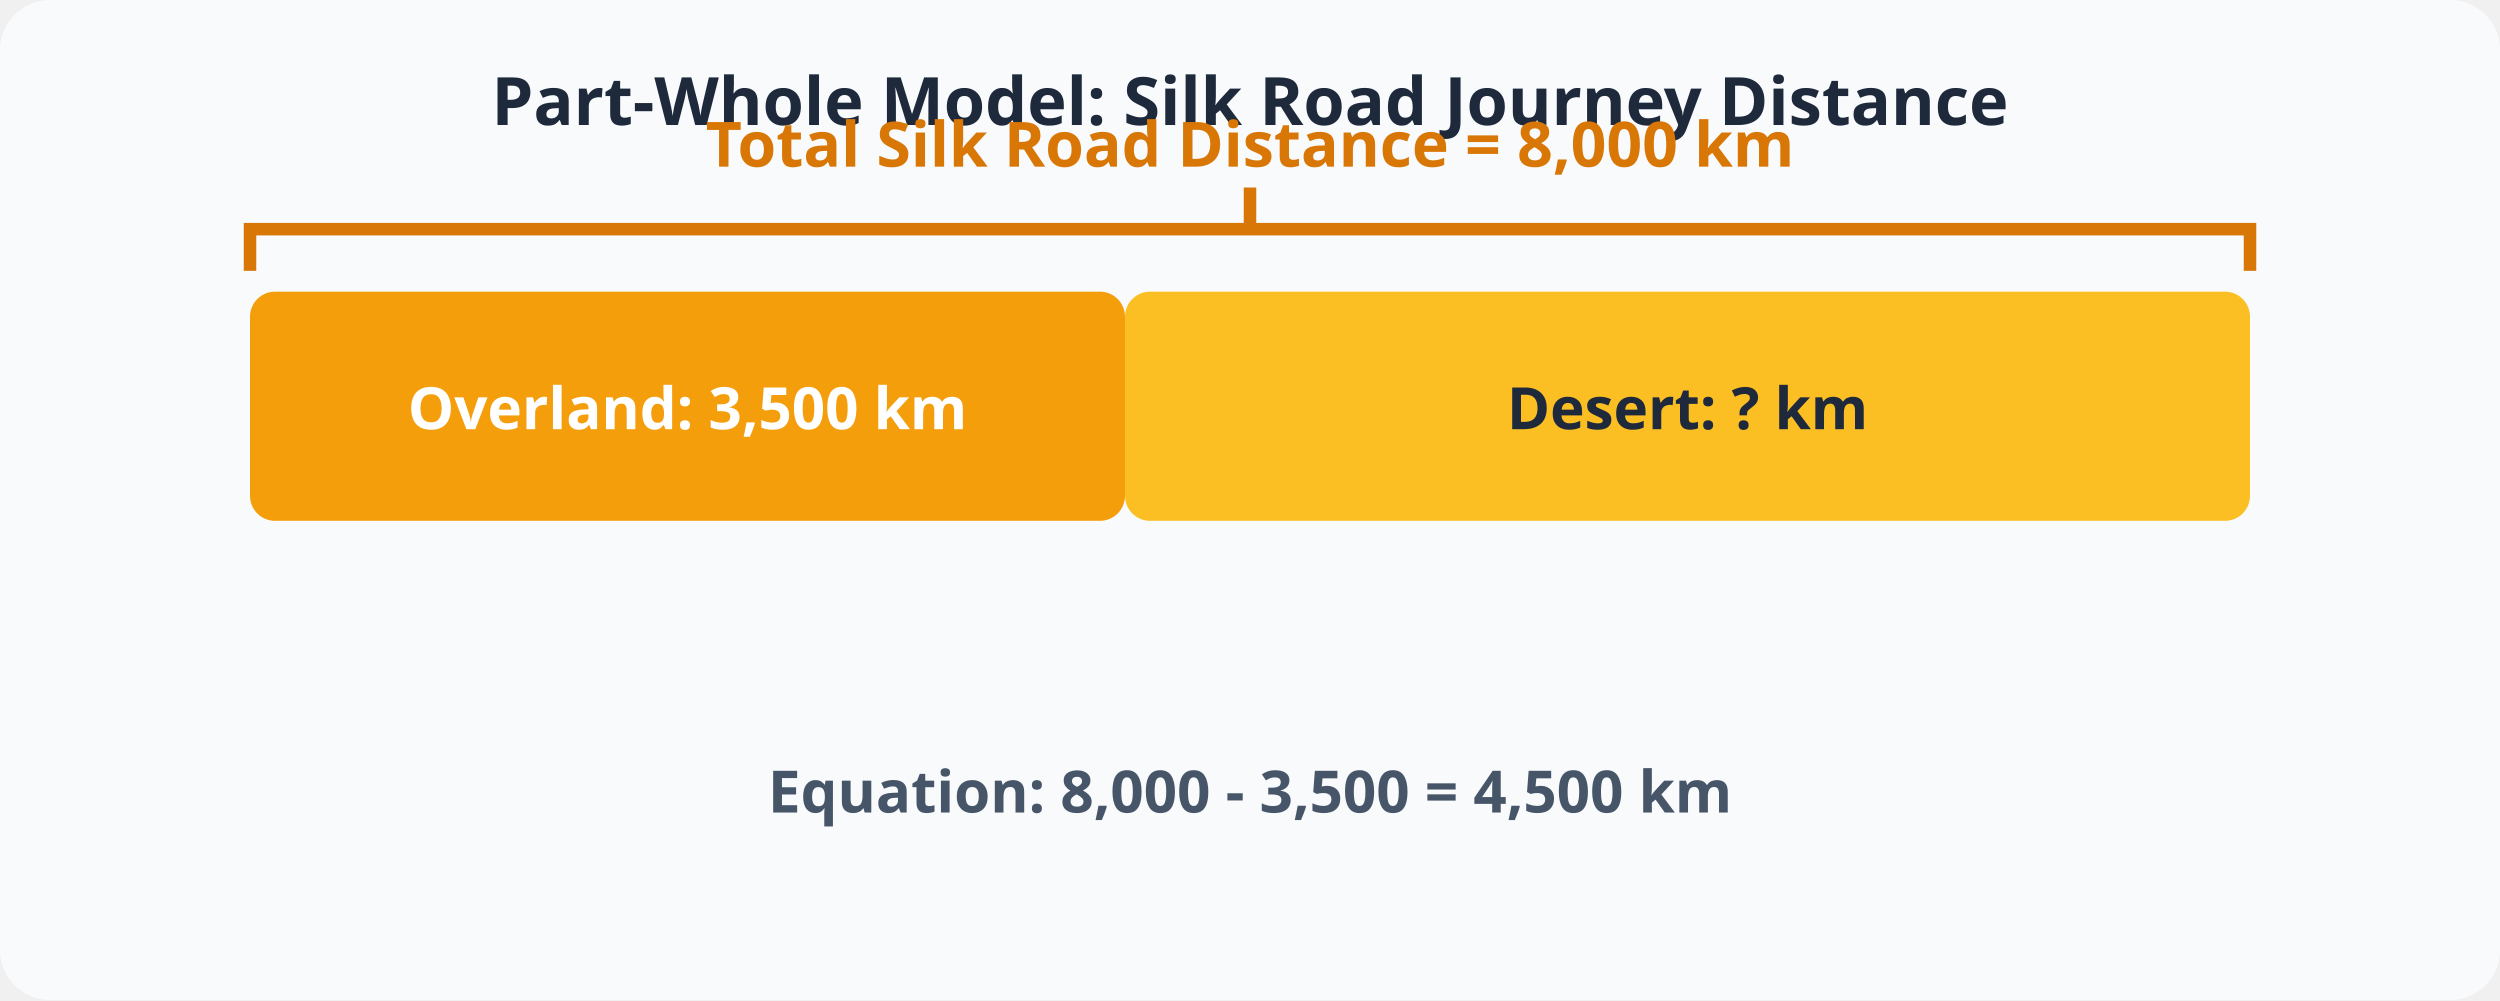
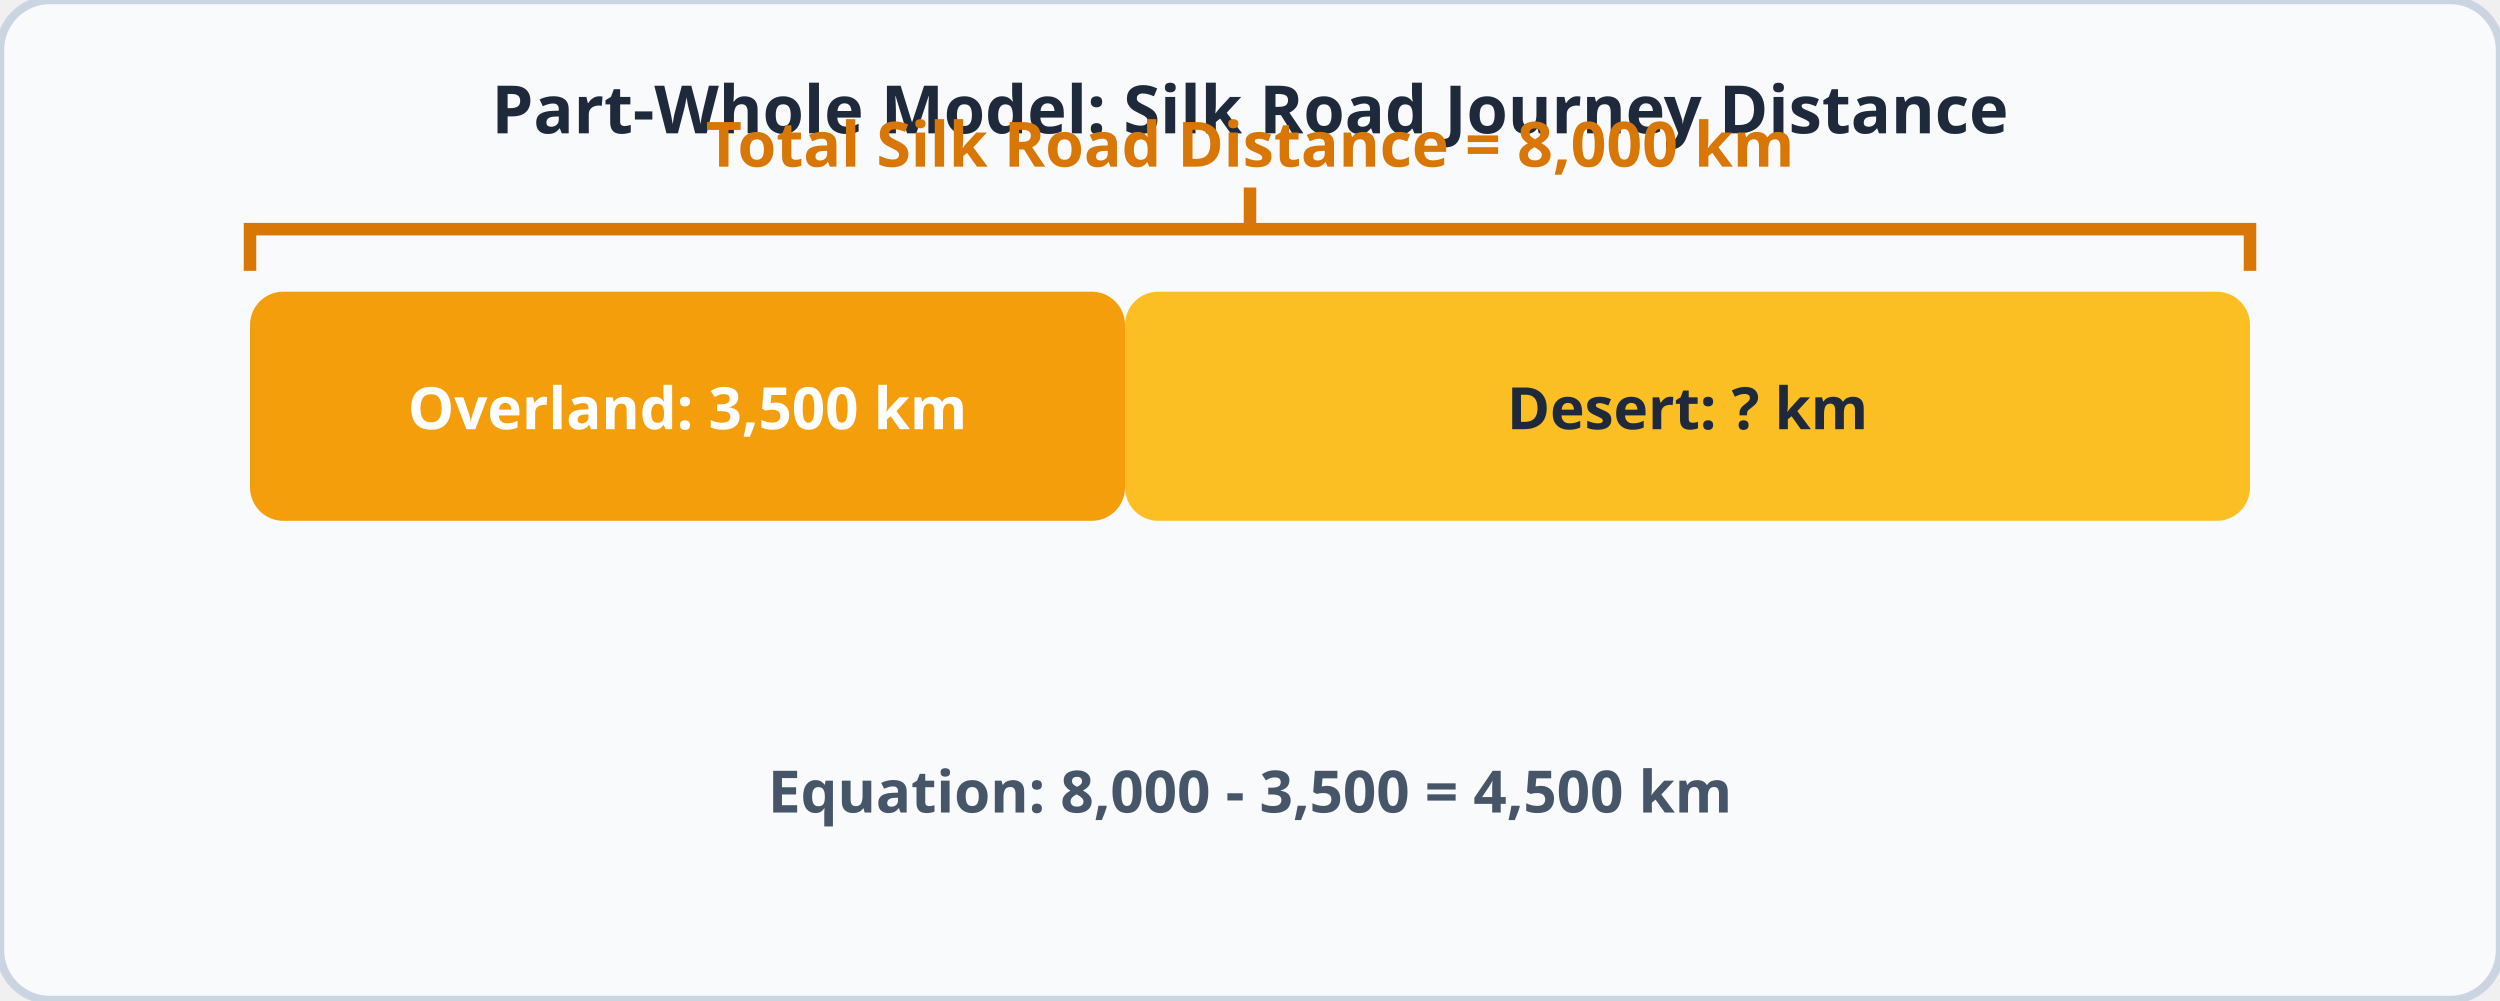
<svg xmlns="http://www.w3.org/2000/svg" viewBox="0 0 600 240" width="100%" height="100%">
-   <rect width="600" height="240" fill="#f8fafc" rx="12" />
-   <text x="300" y="30" font-family="sans-serif" font-size="16" font-weight="bold" fill="#1e293b" text-anchor="middle">Part-Whole Model: Silk Road Journey Distance</text>
+   <rect width="600" height="240" fill="#f8fafc" rx="12" stroke="#cbd5e1" stroke-width="2" />
+   <text x="300" y="32" font-family="sans-serif" font-size="16" font-weight="bold" fill="#1e293b" text-anchor="middle">Part-Whole Model: Silk Road Journey Distance</text>
  <path d="M 60 65 L 60 55 L 540 55 L 540 65 M 300 55 L 300 45" stroke="#d97706" stroke-width="3" fill="none" />
  <text x="300" y="40" font-family="sans-serif" font-size="15" font-weight="bold" fill="#d97706" text-anchor="middle">Total Silk Road Distance = 8,000 km</text>
-   <rect x="60" y="70" width="210" height="55" fill="#f59e0b" rx="6" />
+   <rect x="60" y="70" width="210" height="55" fill="#f59e0b" rx="8" />
  <text x="165" y="103" font-family="sans-serif" font-size="14" font-weight="bold" fill="#ffffff" text-anchor="middle">Overland: 3,500 km</text>
-   <rect x="270" y="70" width="270" height="55" fill="#fbbf24" rx="6" />
+   <rect x="270" y="70" width="270" height="55" fill="#fbbf24" rx="8" />
  <text x="405" y="103" font-family="sans-serif" font-size="14" font-weight="bold" fill="#1e293b" text-anchor="middle">Desert: ? km</text>
  <text x="300" y="195" font-family="sans-serif" font-size="14" font-weight="bold" fill="#475569" text-anchor="middle">Equation: 8,000 - 3,500 = 4,500 km</text>
</svg>
